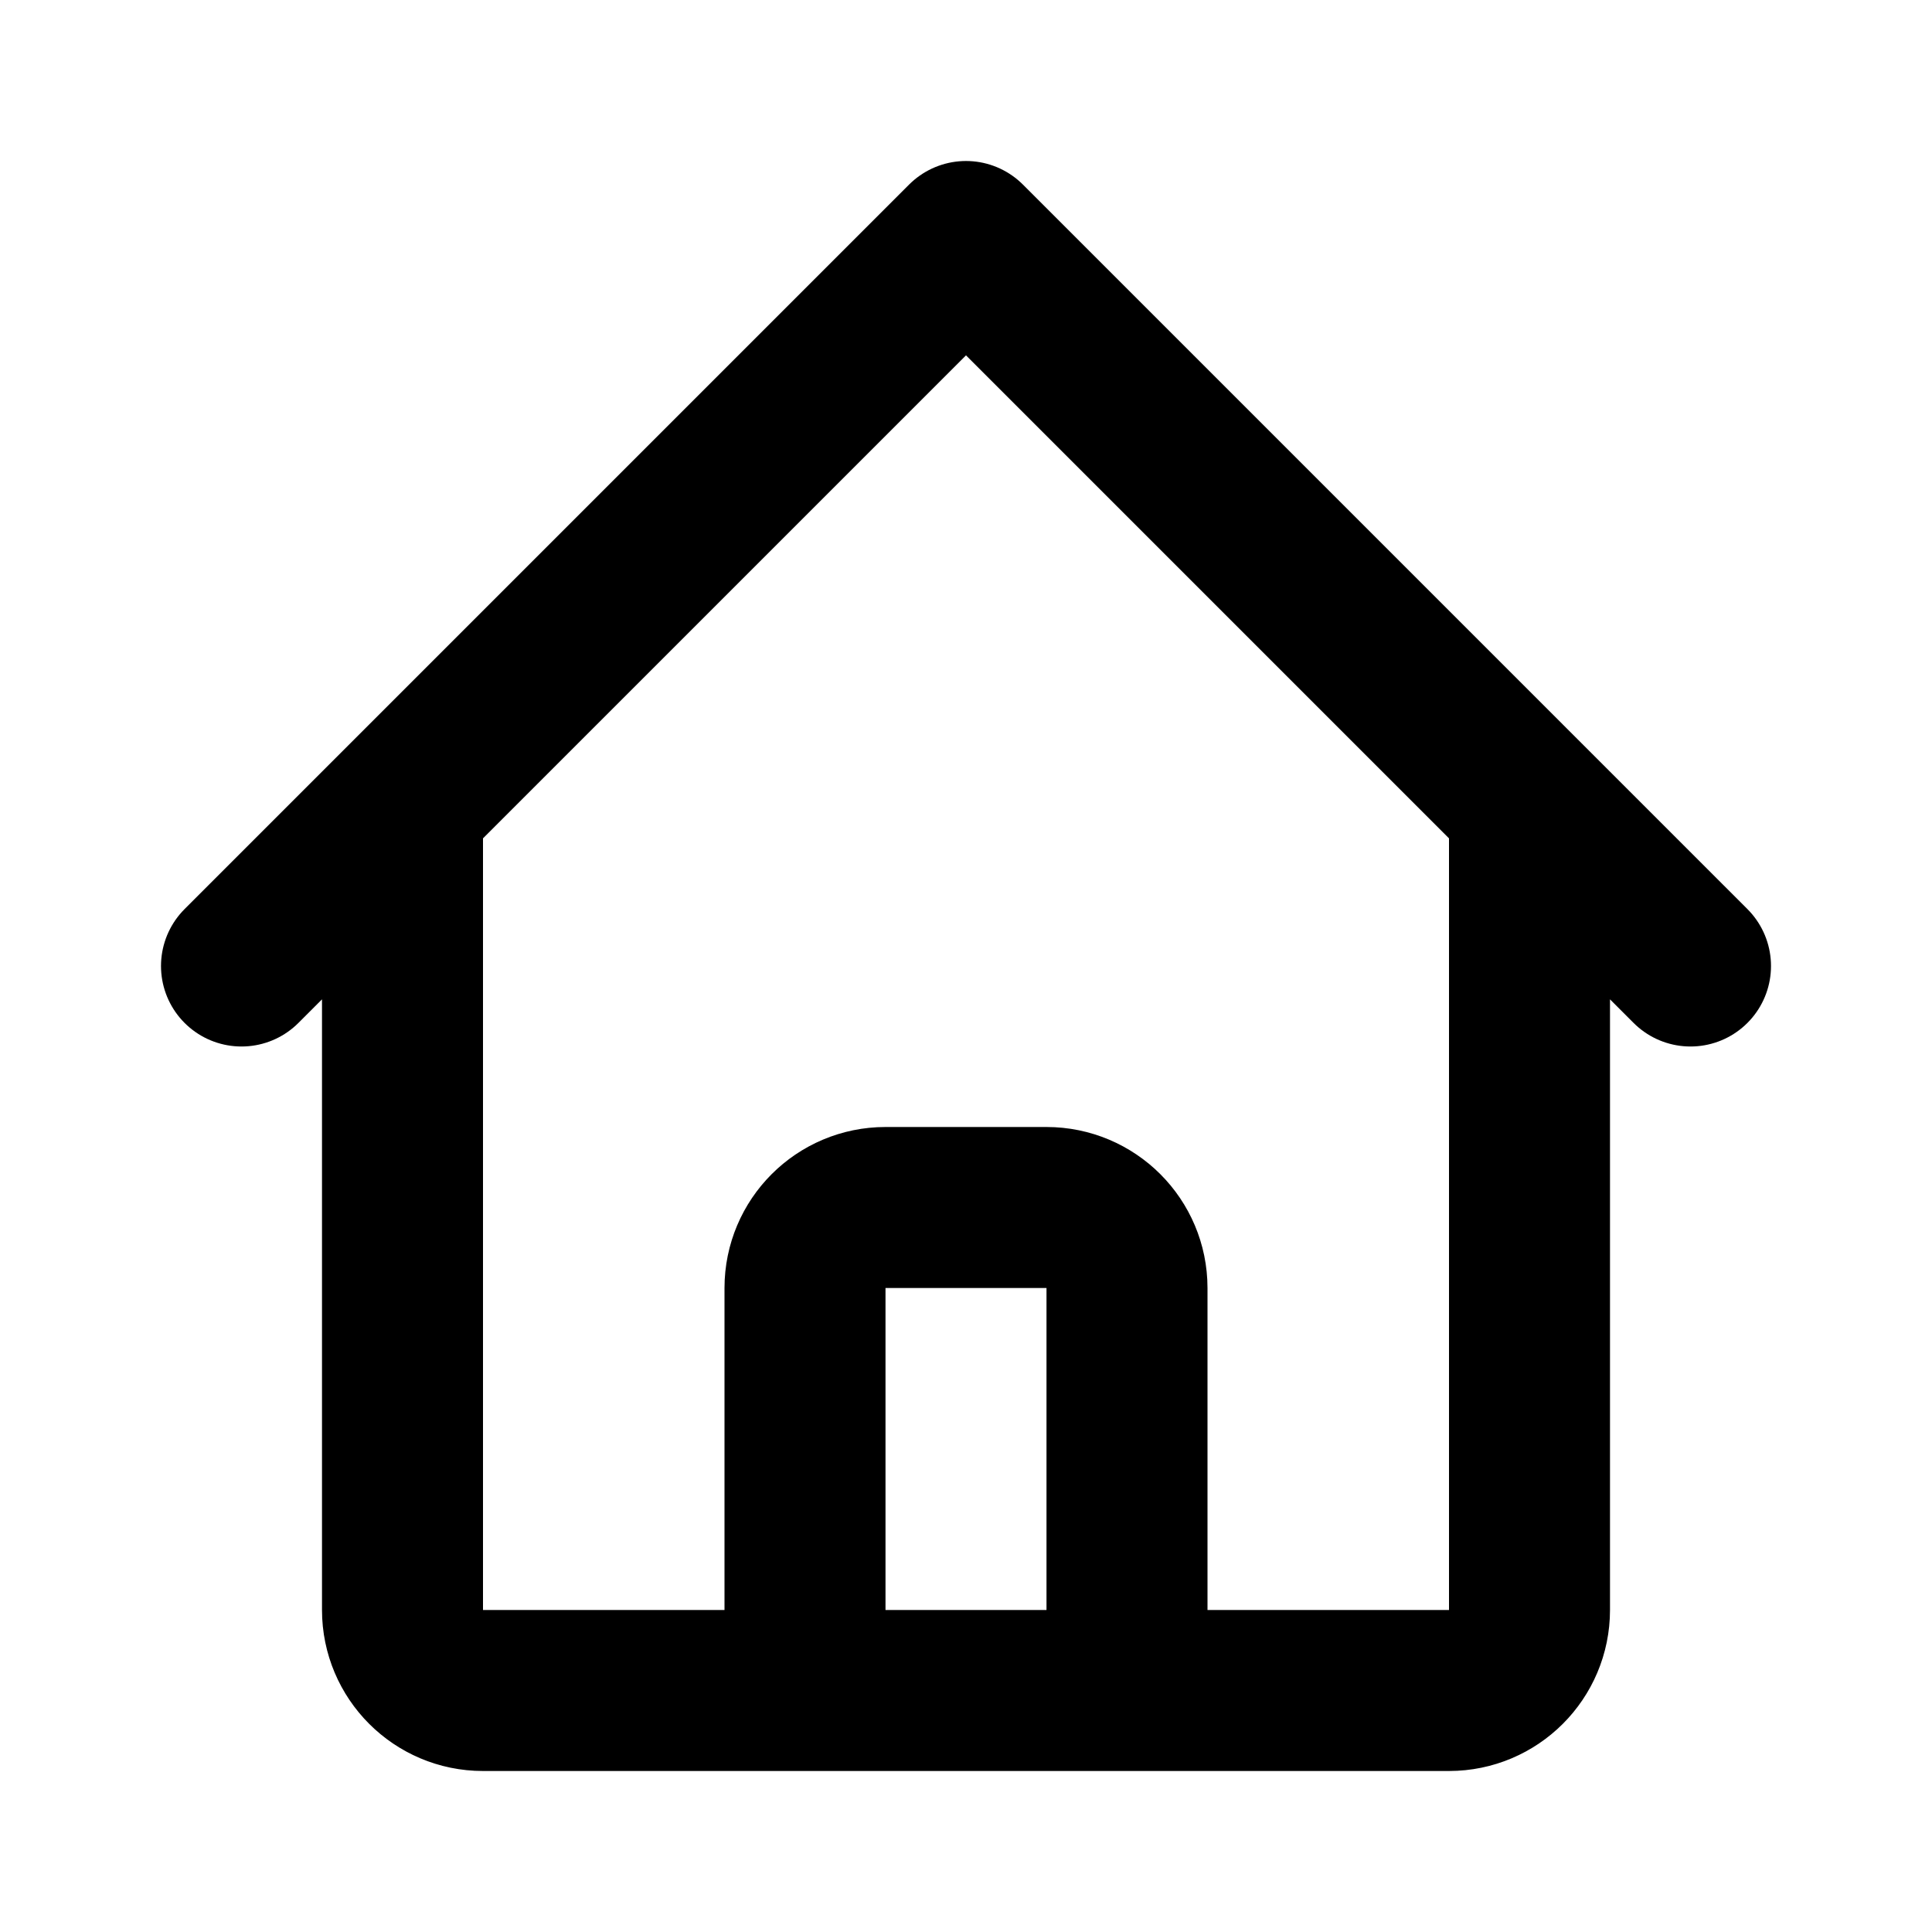
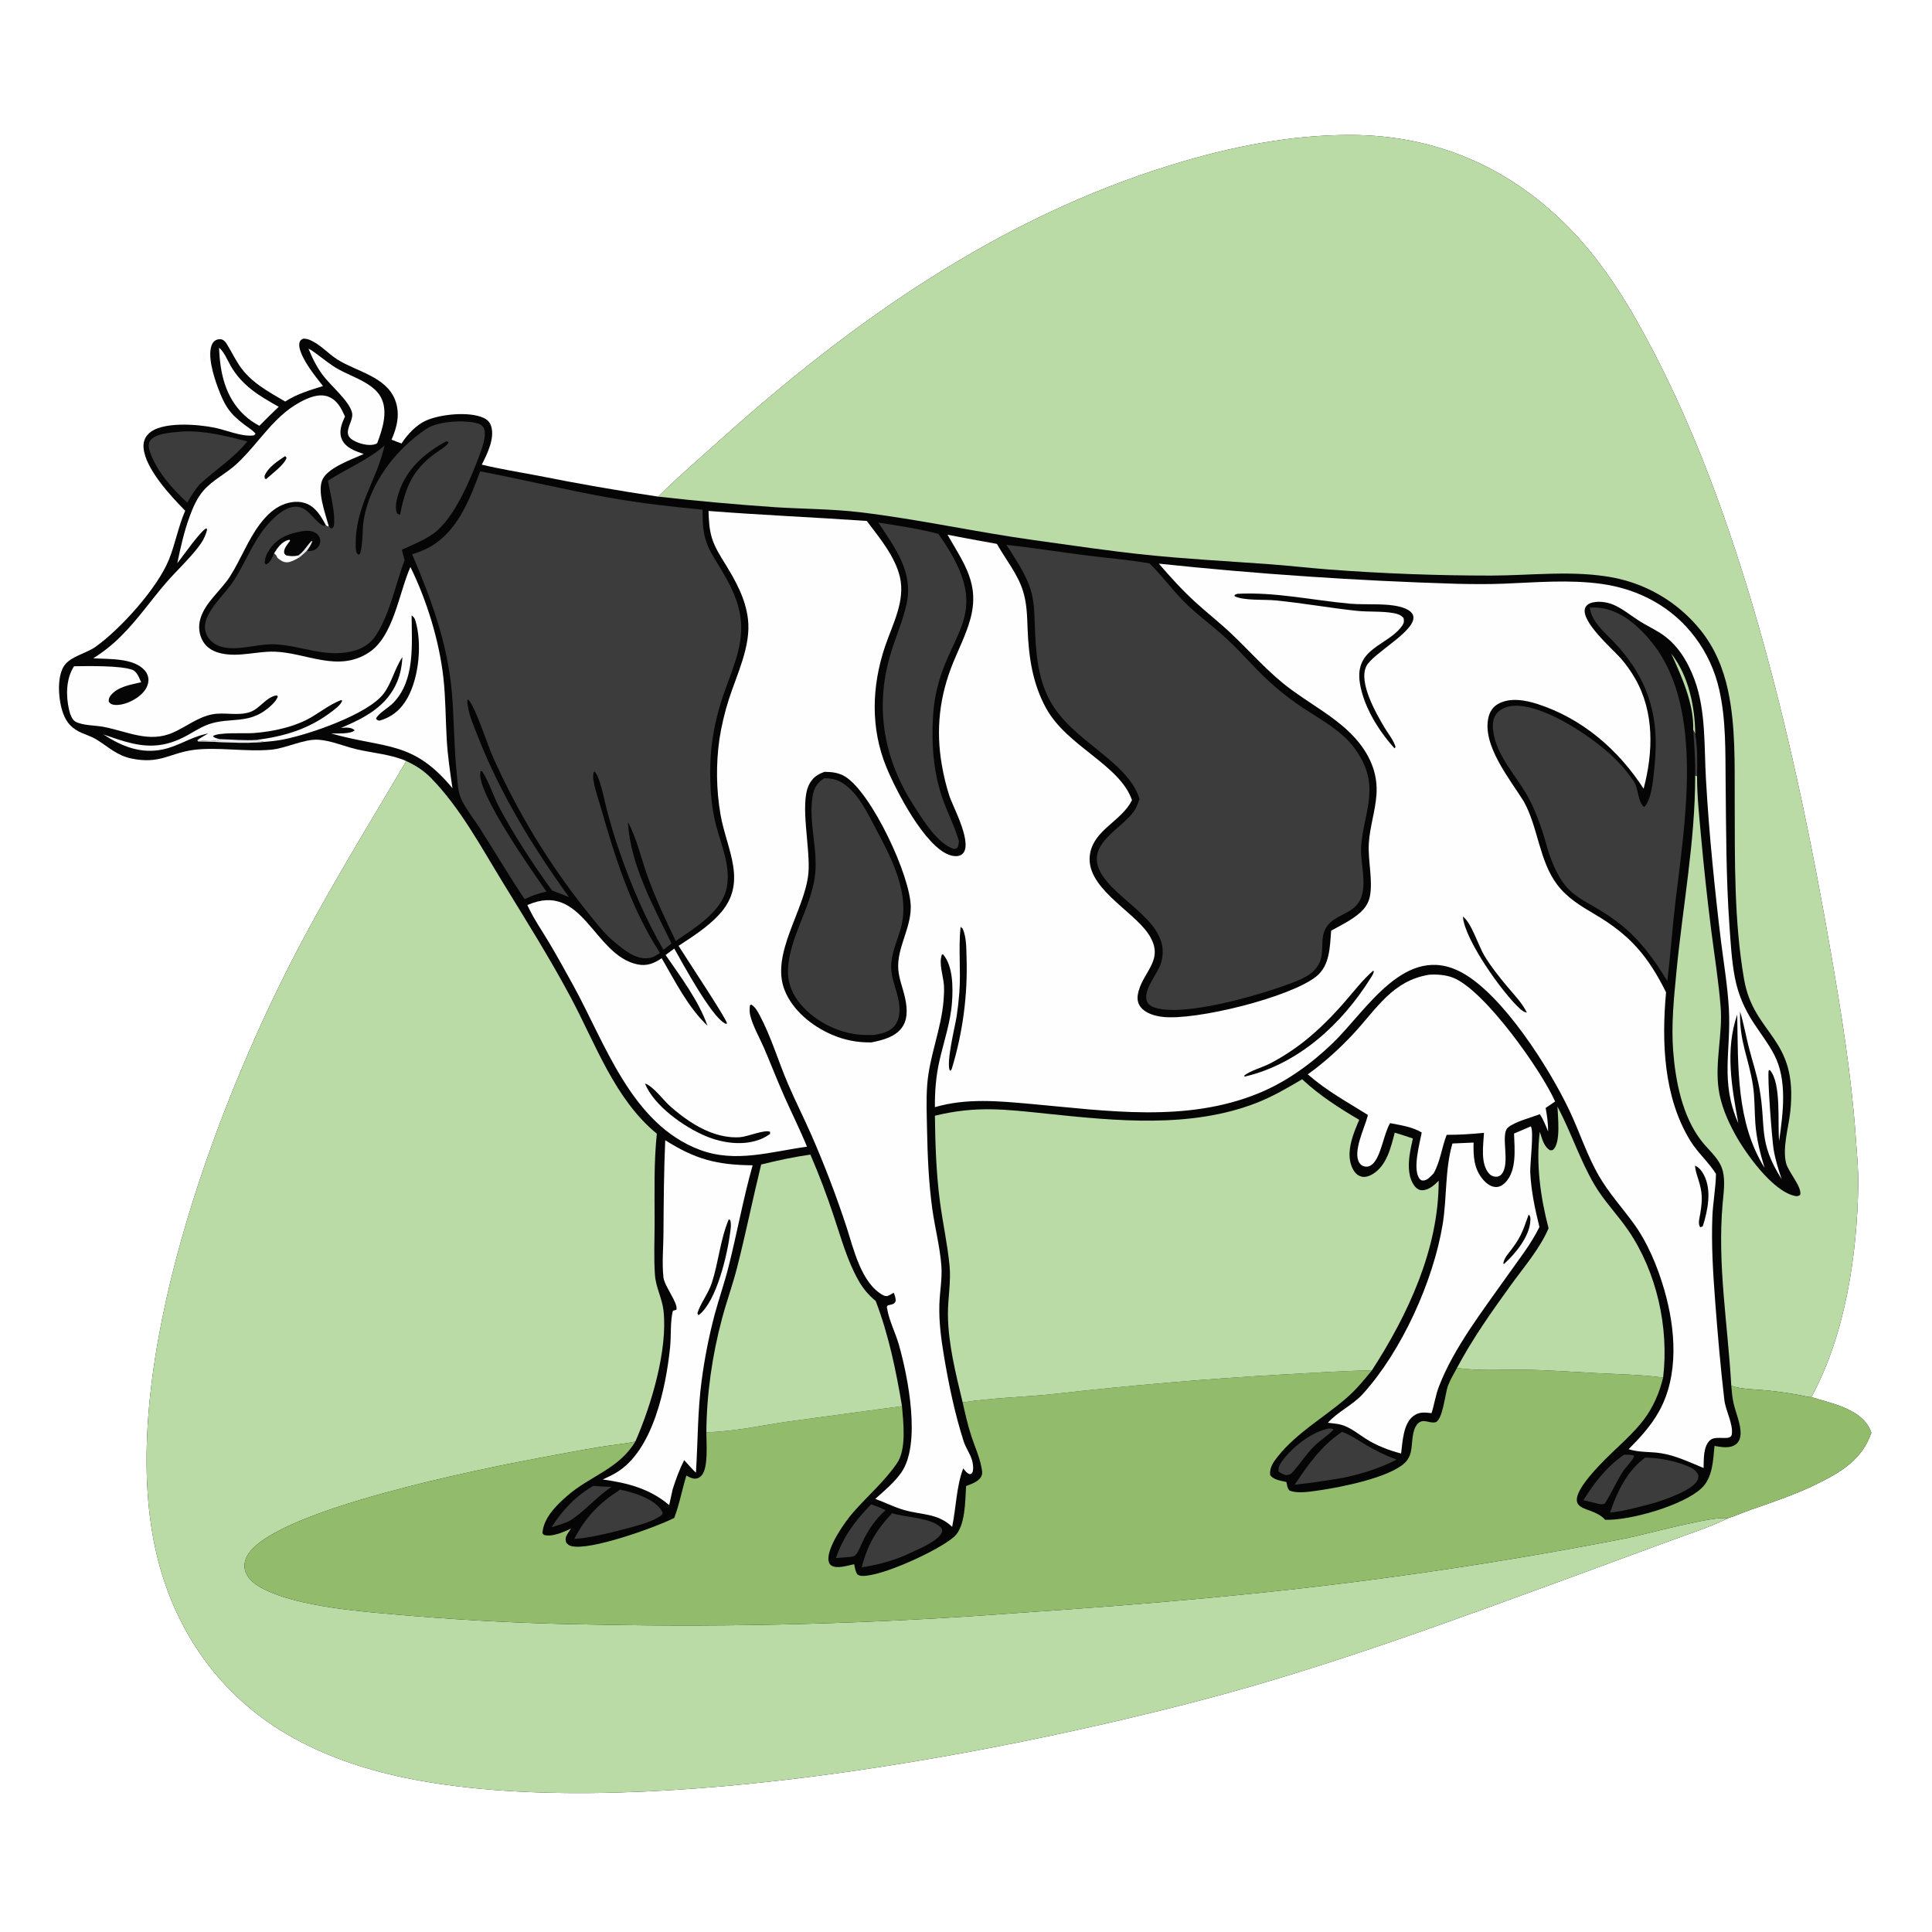
- <svg xmlns="http://www.w3.org/2000/svg" width="24" height="24" viewBox="0 0 24 24" fill="none">
-   <path d="M3 12L5 10M5 10L12 3L19 10M5 10V20C5 20.552 5.448 21 6 21H9M19 10L21 12M19 10V20C19 20.552 18.552 21 18 21H15M9 21C9.552 21 10 20.552 10 20V16C10 15.448 10.448 15 11 15H13C13.552 15 14 15.448 14 16V20C14 20.552 14.448 21 15 21M9 21H15" stroke="currentColor" stroke-width="2" stroke-linecap="round" stroke-linejoin="round" />
+ <svg xmlns="http://www.w3.org/2000/svg" width="1024" height="1024">
+   <path fill="#050506" d="M348.854 263.218C359.33 252.792 370.693 243.065 381.691 233.19C452.159 169.919 529.684 115.426 621.167 87.326C652.022 77.849 683.981 71.388 716.367 71.529C761.377 71.727 800.318 88.818 831.776 120.887C850.491 139.965 864.319 163.146 876.58 186.724C925.179 280.174 952.632 402.037 970.505 505.561C976.07 537.794 981.275 569.936 983.571 602.596C984.163 611.024 985.032 619.576 984.909 628.025C984.373 664.991 978.029 707.711 960.044 740.488C970.109 743.674 985.179 746.436 990.673 756.647C991.143 757.521 991.498 758.427 991.851 759.352C987.143 773.276 976.243 779.948 963.591 786.237C952.148 791.925 939.951 796.009 927.912 800.218C923.813 801.651 919.729 803.461 915.622 804.777C906.796 809.261 896.802 812.357 887.526 815.814L836.309 834.655C770.668 858.641 704.727 883.279 637.063 901.029C520.718 931.548 331.507 966.556 214.407 942.214C192.784 937.719 171.148 930.354 152.045 919.161C117.246 898.773 93.95 866.152 83.871 827.278C59.929 734.936 110.362 597.156 152.153 514.159C171.352 476.031 193.727 440.111 215.333 403.374C207.381 399.819 197.259 399.1 188.751 397.066C182.298 395.523 175.323 392.477 168.719 392.072C161.075 391.603 151.649 396.629 143.654 397.362C130.213 398.594 114.84 395.763 102.292 397.51C89.779 399.251 84.696 405.163 69.641 402.029C62.006 400.439 57.463 395.872 51.101 391.932C48.736 390.467 45.896 389.594 43.348 388.478C38.357 386.293 35.418 383.347 33.496 378.179C31.011 371.497 29.919 359.245 33.898 353.023C37.144 347.946 45.685 346.351 50.649 342.817C63.838 333.43 83.477 311.683 89.548 296.58C92.949 288.12 94.498 279.105 98.156 270.687C90.478 262.95 76.853 248.27 76.07 237.186C75.879 234.476 76.663 232.075 78.551 230.089C85.223 223.065 105.344 224.912 113.971 226.729C120.036 228.005 127.603 231.321 133.758 230.853C134.986 230.76 134.743 230.699 135.438 229.848C133.975 228.043 131.514 226.585 129.647 225.175C121.447 218.982 119.057 214.974 115.431 205.278C113.343 199.694 109.584 187.881 112.511 182.224C113.069 181.146 113.967 180.318 115.149 179.985C117.496 179.324 118.902 180.254 120.123 182.211C122.441 185.923 124.362 189.897 126.775 193.547C132.779 202.629 142.045 207.433 151.165 212.828C157.232 208.834 164.326 206.767 171.19 204.617C168.673 201.428 166.138 198.232 163.871 194.859C161.886 191.906 157.56 184.885 158.827 181.316C159.248 180.131 159.747 179.952 160.792 179.484C162.015 179.523 162.956 179.667 164.098 180.136C169.81 182.485 173.878 187.495 179.063 190.701C189.181 196.955 204.537 199.67 209.349 211.822C212.185 218.985 210.544 226.289 207.519 233.034L212.796 235.069C215.974 230.201 220.614 225.181 226.023 222.816C233.562 219.52 248.466 218.008 256.104 221.392C258.172 222.308 259.599 223.651 260.298 225.83C262.371 232.298 258.233 240.573 255.357 246.267C265.034 248.621 275.061 250.182 284.847 252.059C306.085 256.319 327.428 260.04 348.854 263.218Z" />
+   <path fill="#BBDBA6" d="M215.333 403.374C220.192 405.644 224.478 408.33 228.262 412.17C243.84 427.98 255.087 449.101 266.603 467.879C278.876 487.892 291.423 507.882 302.483 528.603C315.689 553.348 325.857 582.618 348.135 600.892C346.527 616.364 346.959 632.1 346.96 647.641C346.961 656.984 346.473 666.51 347.143 675.82C347.612 682.345 350.963 688.215 351.676 694.689C353.969 715.502 345.154 744.972 336.731 764.085C330.787 765.307 324.726 765.838 318.739 766.816C307.744 768.611 296.773 770.716 285.821 772.756C254.687 778.556 147.356 800.057 131.694 823.534C130.009 826.06 129.125 829.043 129.826 832.059C130.788 836.198 134.264 839.113 137.786 841.143C156.602 851.992 194.833 854.387 216.734 856.324C249.481 859.066 282.314 860.646 315.173 861.061C390.004 862.603 464.866 860.545 539.499 854.894C605.977 850.404 672.059 844.895 738.1 835.805C779.751 830.155 821.227 823.285 862.476 815.205C871.698 813.34 909.288 803.019 915.622 804.777C906.796 809.261 896.802 812.357 887.526 815.814L836.309 834.655C770.668 858.641 704.727 883.279 637.063 901.029C520.718 931.548 331.507 966.556 214.407 942.214C192.784 937.719 171.148 930.354 152.045 919.161C117.246 898.773 93.95 866.152 83.871 827.278C59.929 734.936 110.362 597.156 152.153 514.159C171.352 476.031 193.727 440.111 215.333 403.374Z" />
+   <path fill="#BBDBA6" d="M348.854 263.218C359.33 252.792 370.693 243.065 381.691 233.19C452.159 169.919 529.684 115.426 621.167 87.326C652.022 77.849 683.981 71.388 716.367 71.529C761.377 71.727 800.318 88.818 831.776 120.887C850.491 139.965 864.319 163.146 876.58 186.724C925.179 280.174 952.632 402.037 970.505 505.561C976.07 537.794 981.275 569.936 983.571 602.596C984.163 611.024 985.032 619.576 984.909 628.025C984.373 664.991 978.029 707.711 960.044 740.488C958.351 740.555 956.162 739.883 954.481 739.567C948.479 738.44 942.433 737.567 936.358 736.949C930.573 736.346 923.025 736.455 917.604 734.468C915.829 702.037 910.157 670.578 913.026 637.968C913.515 632.411 914.475 626.191 913.128 620.694C911.524 614.148 905.643 609.712 901.692 604.576C891.656 591.531 888.054 573.094 886.817 557.074C885.733 543.034 887.222 528.858 888.563 514.89C891.873 480.379 898.538 445.75 898.479 411.022L899.472 411.37C899.476 421.672 900.544 431.958 901.482 442.209C903.016 459.2 904.848 476.162 906.978 493.088C908.702 506.567 910.884 520.095 911.964 533.643C913.126 548.225 908.853 562.736 910.915 577.328C912.101 585.721 915.616 593.837 919.668 601.217C925.104 611.12 939.268 631.148 951.159 633.838C952.453 634.131 953.042 634.022 954.138 633.334C955.213 629.061 947.812 621.174 946.663 616.501C944.651 608.32 947.976 597.601 948.871 589.37C953.2 549.585 929.56 548.933 924.378 518.934C919.03 487.976 919.538 456.046 919.431 424.727C919.365 405.263 919.985 385.062 915.886 365.93C913.394 354.3 908.833 343.31 901.333 334.002C889.71 319.545 873.338 309.675 855.126 306.147C833.936 302.105 811.674 305.027 790.252 305.069C761.428 305.075 732.615 303.988 703.873 301.811C693.452 301 683.064 299.788 672.637 299.03C651.023 297.459 629.358 296.327 607.797 294.103C587.91 292.052 568.067 289.062 548.263 286.319C517.414 282.047 486.92 275.225 456.016 271.524C441.159 269.745 426.077 269.778 411.147 268.853C390.343 267.44 369.574 265.561 348.854 263.218Z" />
+   <path fill="#92BC6C" d="M772.23 725.044C784.32 726.77 796.609 725.82 808.783 726.001C821.129 726.185 833.45 727.14 845.777 727.763C857.581 728.36 869.796 728.566 881.487 730.124C879.601 738.061 876.262 745.785 871.348 752.339C868.472 756.174 865.007 759.698 861.615 763.076C856.484 768.185 831.408 789.998 836.394 797.219C838.744 800.621 846.31 800.443 850.77 805.525C863.954 805.979 892.232 797.891 901.86 788.762C907.795 783.134 907.967 774.001 908.722 766.379C912.465 766.946 916.855 767.975 920.129 765.444C921.76 764.182 922.424 762.234 922.528 760.234C922.806 754.93 920.006 748.964 918.836 743.786C918.146 740.728 917.885 737.584 917.604 734.468C923.025 736.455 930.573 736.346 936.358 736.949C942.433 737.567 948.479 738.44 954.481 739.567C956.162 739.883 958.351 740.555 960.044 740.488C970.109 743.674 985.179 746.436 990.673 756.647C991.143 757.521 991.498 758.427 991.851 759.352C987.143 773.276 976.243 779.948 963.591 786.237C952.148 791.925 939.951 796.009 927.912 800.218C923.813 801.651 919.729 803.461 915.622 804.777C909.288 803.019 871.698 813.34 862.476 815.205C821.227 823.285 779.751 830.155 738.1 835.805C672.059 844.895 605.977 850.404 539.499 854.894C464.866 860.545 390.004 862.603 315.173 861.061C282.314 860.646 249.481 859.066 216.734 856.324C194.833 854.387 156.602 851.992 137.786 841.143C134.264 839.113 130.788 836.198 129.826 832.059C129.125 829.043 130.009 826.06 131.694 823.534C147.356 800.057 254.687 778.556 285.821 772.756C296.773 770.716 307.744 768.611 318.739 766.816C324.726 765.838 330.787 765.307 336.731 764.085C328.045 778.615 312.724 782.242 300.523 792.924C294.758 797.971 288.011 804.587 287.506 812.668L288.278 813.535C292.673 814.834 298.725 811.932 302.681 810.205C301.842 811.382 300.927 812.616 300.274 813.904C299.624 815.185 299.688 816.246 300.109 817.592C300.891 818.534 301.519 819.084 302.725 819.43C312.3 822.171 347.51 809.542 357.352 804.541C360.107 797.296 361.531 789.485 363.792 782.053C365.105 782.781 366.761 783.762 368.319 783.724C369.794 783.687 370.74 783.211 371.75 782.151C375.621 778.088 374.333 764.417 374.392 759.1C388.512 758.882 403.989 755.439 418.043 753.406L478.076 745.302C478.767 753.775 480.585 768.061 475.402 775.585C468.699 785.313 460.029 792.705 452.278 801.495C447.934 806.422 438.11 820.366 439.147 827.14C439.32 828.268 439.712 829.214 440.732 829.818C443.809 831.643 449.393 829.741 452.742 829.063C453.111 830.986 453.348 832.758 454.407 834.442C455.238 834.99 455.885 835.211 456.868 835.259C467.072 835.758 497.634 821.694 505.681 814.53C511.846 809.042 511.515 795.241 512.055 787.637C514.814 786.544 518.268 785.501 519.93 782.855C520.985 781.176 520.505 779.313 520.149 777.483C519.071 771.945 516.595 766.558 514.841 761.202C512.926 755.356 511.583 749.306 510.225 743.311C526.251 740.795 542.87 740.546 559.014 738.797C599.921 734.154 640.954 730.686 682.061 728.398C697.047 727.566 712.127 726.542 727.134 726.328C723.05 731.333 718.918 736.385 714.044 740.653C701.748 751.422 687.442 759.143 677.091 772.174C674.822 775.03 672.782 778.024 673.223 781.803C674.997 784.415 678.936 784.788 681.818 785.484C682.27 787.346 682.204 788.593 683.498 790.072C687.76 791.623 693.266 790.734 697.665 790.14C709.601 788.528 736.794 783.255 744.843 775.077C746.352 773.544 747.313 771.601 747.776 769.51C748.774 764.999 748.103 758.228 751.357 754.679C754.228 751.548 757.348 754.518 760.706 753.847C764.61 753.068 766.025 738.33 767.38 734.673C768.6 731.378 770.571 728.143 772.23 725.044Z" />
+   <path fill="#BBDBA6" d="M690.172 572.031C699.301 580.561 709.659 587.242 720.403 593.514C719.252 596.294 718.062 599.081 717.117 601.938C715.225 607.655 714.146 614.292 717.174 619.837C718.218 621.749 719.582 623.125 721.754 623.654C723.677 624.122 725.966 623.267 727.587 622.278C735.016 617.746 737.212 608.14 739.24 600.329C742.464 601.277 745.652 602.369 748.846 603.415C748.144 606.55 747.447 609.685 747.039 612.875C746.368 618.133 746.428 624.64 750.009 628.922C750.942 630.037 752.204 630.847 753.709 630.847C757.326 630.847 760.15 628.176 762.53 625.817C762.594 661.842 746.296 696.683 727.134 726.328C712.127 726.542 697.047 727.566 682.061 728.398C640.954 730.686 599.921 734.154 559.014 738.797C542.87 740.546 526.251 740.795 510.225 743.311C506.628 728.262 502.571 712.424 502.419 696.871C502.334 688.194 504.119 679.626 503.294 670.93C502.206 659.471 499.661 648.157 498.169 636.74C496.205 621.715 495.704 606.491 495.518 591.355C517.399 586.039 532.56 587.955 554.335 590.232C590.975 594.063 631.092 598.271 666.266 584.445C674.687 581.135 682.406 576.616 690.172 572.031Z" />
+   <path fill="#BBDBA6" d="M403.437 617.207C412.114 615.056 420.669 613.226 429.523 611.957C434.153 622.7 438.307 633.643 441.971 644.754C445.767 656.049 449.055 668.131 454.935 678.539C457.441 682.976 460.224 686.314 464.148 689.553C471.007 707.488 474.922 726.421 478.076 745.302L418.043 753.406C403.989 755.439 388.512 758.882 374.392 759.1C374.513 738.994 377.5 718.163 382.72 698.753C385.151 689.716 388.346 680.906 390.668 671.831C395.3 653.732 398.983 635.363 403.437 617.207Z" />
+   <path fill="#BBDBA6" d="M816.12 599.889C817.353 603.436 818.141 607.592 821.547 609.664C822.352 609.626 822.779 609.807 823.389 609.189C827.307 605.225 825.684 591.927 825.489 586.506C832.686 600.031 837.344 614.737 845.115 627.972C850.222 636.669 857.467 643.96 863.126 652.283C878.135 674.357 884.642 703.716 881.487 730.124C869.796 728.566 857.581 728.36 845.777 727.763C833.45 727.14 821.129 726.185 808.783 726.001C796.609 725.82 784.32 726.77 772.23 725.044C780.438 709.584 790.492 695.39 800.722 681.222C807.617 671.674 816.129 661.881 820.772 651.026C816.493 634.599 814.008 616.839 816.12 599.889Z" />
+   <path fill="#BBDBA6" d="M885.774 346.402C894.988 358.108 898.326 374.366 898.518 388.973L897.43 386.867C897.933 373.19 891.332 358.602 885.774 346.402Z" />
+   <path fill="#3C3C3C" d="M897.43 386.867L898.518 388.973C899.733 396.054 899.677 404.186 899.472 411.37L898.479 411.022C898.561 402.947 898.081 394.911 897.43 386.867Z" />
+   <path fill="#FEFEFE" d="M375.531 270.822C403.471 272.99 431.458 274.182 459.412 276.111C466.065 284.936 474.371 294.842 476.954 305.768C479.972 318.536 473.007 330.978 469.053 342.746C462.004 363.724 461.338 385.994 469.806 406.628C475.138 419.621 490.033 448.118 502.906 453.045C504.807 453.773 507.601 454.218 509.451 453.086C516.599 448.712 505.278 428.029 503.3 422.155C501.562 416.821 500.213 411.368 499.263 405.84C495.839 386.637 497.987 368.539 505.458 350.559C508.494 343.251 512.098 335.996 514.229 328.363C519.456 309.643 511.04 298.898 502.196 283.403C510.901 285.145 519.658 286.668 528.388 288.278C533.085 296.662 539.342 304.053 542.251 313.385C544.297 319.949 544.388 326.613 544.657 333.413C545.242 348.203 547.237 362.272 554.485 375.426C565.669 395.724 593.526 405.313 599.98 424.119C594.525 435.105 580.261 439.583 577.831 452.053C574.345 469.942 600.124 482.206 608.669 494.994C618.1 509.106 604.963 515.096 603.038 527.399C602.674 529.73 603.141 531.947 604.613 533.814C607.198 537.095 612.012 538.444 615.976 538.941C633.427 541.128 684.037 528.604 697.734 517.478C704.915 511.644 704.851 501.727 705.547 493.273C710.687 490.417 716.399 487.701 720.824 483.786C723.491 481.426 725.396 478.586 726.079 475.057C727.71 466.636 724.993 455.954 725.498 447.108C725.997 438.36 728.948 429.939 729.555 421.192C730.276 410.806 726.752 401.782 720.347 393.692C709.85 380.434 692.863 372.68 679.889 362.026C670.093 353.982 661.636 344.36 652.425 335.668C646.267 329.858 639.576 324.641 633.334 318.924C626.453 312.622 620.301 305.807 614.214 298.749C666.633 304.269 719.239 307.828 771.924 309.418C780.16 309.603 788.493 309.701 796.725 309.376C814.049 308.692 831.802 307.085 849.048 309.508C868.726 312.274 886.441 321.744 898.441 337.798C904.652 346.071 909.022 355.576 911.258 365.676C914.86 381.579 914.445 398.369 914.617 414.583C914.886 439.911 914.84 465.266 916.634 490.543C917.283 499.68 917.774 508.927 919.483 517.942C921.168 526.836 924.532 534.642 929.489 542.21C933.086 547.7 937.252 553.068 940.297 558.875C947.453 572.524 945.05 589.992 942.979 604.705C942.056 595.353 944.281 574.188 938.077 567.164L937.495 567.208C936.527 569.708 939.251 604.525 940.064 609.313C940.982 614.714 942.576 619.799 944.316 624.974C931.483 604.772 936.295 597.31 932.483 576.618C931.143 569.341 928.73 562.216 926.894 555.051C925.285 548.777 924.202 542.358 922.281 536.169C921.849 552.241 926.824 560.515 929.105 575.369C930.122 581.99 929.879 588.823 930.375 595.502C930.98 603.65 932.897 611.212 935.264 618.987C920.122 594.742 921.309 565.27 920.765 537.767C914.225 556.711 917.908 576.199 921.337 595.355C911.533 573.088 917.644 556.981 916.335 534.56C915.645 522.743 913.712 511.01 912.211 499.277C910.518 485.459 909.006 471.619 907.675 457.761C906.218 442.981 905.062 428.172 904.209 413.345C903.166 395.855 904.279 376.819 898.123 360.189C894.479 350.347 888.852 341.101 879.797 335.416C876.236 333.18 872.417 331.362 868.864 329.113C864.327 326.241 860.223 322.743 855.27 320.563C851.757 319.017 846.29 318.251 842.659 319.81C841.492 320.311 840.51 321.162 840.11 322.402C837.836 329.449 854.607 343.925 858.893 348.759C861.847 352.139 864.457 355.803 866.687 359.698C876.889 377.478 876.278 398.768 871.148 418.03C857.766 397.317 838.557 380.747 814.83 373.113C808.418 371.049 800.394 369.605 794.195 373.001C791.421 374.521 789.74 376.918 788.977 379.968C785.266 394.811 800.31 412.956 807.659 424.815C815.284 438.621 815.77 456.206 825.318 468.852C830.715 476 837.875 480.226 845.455 484.7C863.983 495.637 873.534 506.798 883.047 525.949C880.638 552.256 881.709 581.411 895.841 604.534C899.732 610.901 905.493 615.83 909.51 622.176C909.367 629.889 907.872 637.442 907.579 645.126C907.009 660.04 907.965 674.995 909.09 689.859C910.403 707.198 911.917 724.694 913.933 741.962C914.602 747.7 918.56 754.41 917.932 760.053C917.473 764.188 909.63 760.403 906.374 763.341C902.65 766.7 903.101 773.523 902.935 778.068C895.674 775.088 888.179 771.457 880.385 770.235C874.5 769.312 868.984 769.933 863.199 768.109C869.198 762.084 874.974 755.784 879.168 748.334C890.082 728.946 888.064 704.239 882.102 683.623C878.539 671.3 873.227 658.443 865.589 648.055C859.552 639.844 852.609 632.14 847.484 623.297C841.088 612.259 837.202 599.886 831.736 588.392C821.151 566.129 796.571 527.262 774.771 515.451C744.932 499.285 724.329 535.569 706.417 552.841C695.05 563.801 681.883 573.367 667.229 579.39C628.683 595.234 586.77 588.723 546.576 585.128C529.38 583.59 512.347 581.912 495.527 586.811C495.425 578.538 496.088 570.366 497.918 562.283C500.257 551.952 503.821 541.83 504.579 531.201C505.127 523.515 505.183 511.976 499.853 505.864L499.248 505.91C497.435 510.453 499.942 517.238 500.29 522.046C500.484 524.734 500.329 527.506 500.116 530.191C498.897 545.521 492.557 559.784 491.43 575.073C490.865 582.731 491.187 590.451 491.334 598.119C491.609 612.415 492.187 626.731 494.159 640.909C495.545 650.874 498.168 660.761 498.94 670.798C499.463 677.613 498.112 684.444 497.889 691.254C497.59 700.351 498.806 709.603 500.299 718.567C502.817 733.685 506.078 749.336 510.755 763.934C511.877 767.437 514.225 770.501 515.22 774.035C515.728 775.837 516.066 778.395 515.486 780.194C515.228 780.995 514.87 780.993 514.195 781.377C512.318 780.853 511.767 779.72 510.518 778.262C506.83 788.188 506.794 798.951 504.66 809.248C496.904 801.855 488.316 803.051 478.848 800.236C473.78 798.729 468.889 796.259 463.901 794.437C468.66 790.203 473.874 785.866 477.591 780.647C488.355 765.537 481.309 729.814 476.386 712.585C474.622 706.413 471.077 699.562 470.159 693.335C470.007 692.302 469.937 692.783 470.637 691.81C471.302 691.676 472.114 691.566 472.763 691.336C474.11 690.858 474.168 690.721 474.757 689.496C474.682 687.827 474.316 686.69 473.671 685.156C472.496 685.935 471.515 686.484 470.196 686.972C469.393 686.935 468.739 686.849 468.02 686.458C456.419 680.15 452.366 661.668 448.606 650.123C443.191 633.656 437.001 617.454 430.056 601.571C426.025 592.378 421.467 583.418 417.523 574.187C412.468 562.356 408.724 549.512 402.68 538.166C401.583 536.106 400.194 533.491 398.061 532.406L397.469 532.93C397.271 534.797 397.205 536.453 397.665 538.294C399.11 544.08 402.613 550.035 404.972 555.522C408.65 564.075 411.986 572.773 415.772 581.28C419.713 590.135 424.055 598.791 427.71 607.773C408.541 610.38 389.908 616.555 370.904 609.423C334.648 595.815 320.85 553.138 303.685 521.995C299.444 514.302 295.215 506.572 290.694 499.042C286.881 492.692 282.573 486.471 279.514 479.716C308.942 466.685 314.499 506.326 337.925 511.153C342.873 512.172 346.677 510.635 350.713 507.875C357.731 519.962 364.716 533.959 374.956 543.636C370.268 530.314 360.771 517.741 352.795 506.172L357.379 502.757C361.935 510.869 376.775 538.19 383.9 542.215C384.885 542.772 384.451 542.735 385.371 542.462C384.827 539.561 363.594 507.704 359.651 501.308C367.047 496.485 374.963 491.406 381.002 484.923C396.819 467.942 385.172 450.6 381.874 431.684C379.622 418.475 379.435 404.996 381.318 391.729C382.418 384.695 384.051 377.754 386.204 370.968C390.491 357.496 398.159 342.451 396.426 328.037C395.135 317.304 390 308.001 384.424 298.961C381.702 294.55 378.896 290.191 377.35 285.2C375.886 280.469 375.685 275.738 375.531 270.822Z" />
+   <path fill="#050506" d="M437.013 409.088C440.772 409.086 444.573 409.548 447.843 411.532C461.842 420.024 482.704 464.366 482.727 480.816C482.744 492.336 475.19 502.697 476.127 513.98C476.502 518.492 478.192 522.863 479.302 527.232C480.64 532.497 481.565 539.113 478.506 543.955C474.985 549.528 467.952 551.276 461.914 552.49C454.53 552.647 447.586 551.295 440.802 548.354C430.386 543.838 420.064 535.552 415.832 524.728C408.286 505.429 426.687 482.352 428.472 462.795C429.653 449.857 423.834 426.301 428.695 416.108C430.509 412.303 433.132 410.474 437.013 409.088Z" />
+   <path fill="#3C3C3C" d="M436.731 412.525C440.88 412.437 443.93 413.174 447.385 415.552C455.054 420.83 459.638 430.628 463.89 438.643C472.57 455.006 482.883 474.04 477.146 493.072C475.245 499.376 472.307 505.813 472.323 512.503C472.337 518.681 475.243 524.518 476.334 530.542C477.09 534.716 477.084 539.753 474.466 543.323C471.841 546.902 467.166 547.973 463.019 548.555C459.887 548.604 456.749 548.611 453.639 548.183C442.084 546.592 430.077 540.034 423.047 530.622C419.304 525.61 417.316 519.8 417.655 513.512C418.545 497.033 429.225 481.87 431.779 465.463C434.018 451.082 428.317 436.099 430.727 421.933C431.501 417.385 432.977 415.111 436.731 412.525Z" />
+   <path fill="#050506" d="M655.847 314.725C676.103 313.691 695.597 318.155 715.636 319.977C724.349 320.769 737.07 319.27 744.84 322.537C746.477 323.226 748.504 324.49 749.012 326.324C751.172 334.117 727.896 345.984 724.243 353.002C719.749 361.638 729.672 378.677 733.994 385.898C735.838 388.98 738.734 392.463 739.676 395.93L739.124 396.62C730.734 387.428 722.679 374.441 720.746 361.95C717.841 343.174 735.941 342.264 743.246 331.528C744.206 330.117 744.255 329.194 743.909 327.568C742.47 325.938 740.888 325.374 738.767 324.987C732.295 323.807 725.34 324.438 718.742 323.72C704.415 322.161 690.214 319.596 675.865 318.213C669.969 317.644 659.422 318.448 654.413 316.029L654.334 315.33L655.847 314.725Z" />
+   <path fill="#050506" d="M727.812 514.487L728.14 514.752C728.027 516.129 727.222 517.194 726.51 518.334C711.248 542.769 688.299 563.897 659.749 570.617L659.378 570.195C662.07 567.684 669.399 565.623 672.965 563.767C679.352 560.454 685.412 556.547 691.065 552.098C699.074 545.768 706.302 538.428 712.982 530.72C717.793 525.171 722.258 519.332 727.812 514.487Z" />
+   <path fill="#050506" d="M509.134 491.253L510.25 492.209C512.219 496.722 512.149 502.275 512.286 507.114C512.97 527.169 510.336 547.198 504.492 566.395C504.101 567.314 504.41 566.92 503.507 567.526C501.26 563.689 506.181 544.189 507.041 538.678C507.67 534.51 508.145 530.319 508.466 526.116C509.34 514.54 507.895 502.536 509.134 491.253Z" />
+   <path fill="#050506" d="M341.839 574.277C346.314 575.714 351.52 583.122 355.363 586.479C361.623 591.949 368.557 597.003 376.352 600.043C381.339 601.987 386.814 603.129 392.181 602.745C396.345 602.447 405.262 598.558 408.165 599.871L408.146 601.036C406.706 602.006 405.27 602.901 403.666 603.58C394.407 607.499 383.208 605.966 374.165 602.201C362.665 597.412 346.656 586.191 341.839 574.277Z" />
+   <path fill="#050506" d="M775.361 485.814C779.805 488.86 783.672 501.471 786.774 506.581C790.268 512.338 794.431 517.586 798.743 522.74C802.4 527.11 806.777 531.569 809.288 536.723C807.81 536.455 806.597 535.564 805.507 534.569C796.272 526.146 776.187 497.963 775.361 485.814Z" />
+   <path fill="#050506" d="M898.373 617.79C900.591 618.794 901.958 620.569 903.079 622.695C907.4 630.885 905.147 641.579 902.529 649.901C902.17 650.18 901.688 650.294 901.264 650.451C899.695 648.935 900.844 645.289 901.163 643.317C902.399 635.684 902.396 632.215 900.08 624.884C899.327 622.503 898.567 620.299 898.373 617.79Z" />
+   <path fill="#3C3C3C" d="M254.466 249.805C277.323 254.177 299.94 259.705 322.859 263.777C339.342 266.705 355.73 268.541 372.379 270.15C372.37 275.381 372.401 280.404 373.824 285.476C375.358 290.942 378.329 295.498 381.278 300.284C386.734 309.137 391.574 318.301 392.662 328.825C394.227 343.96 386.361 358.34 382.056 372.44C379.148 381.967 377.121 391.998 376.626 401.961C376.112 412.3 376.519 422.894 378.502 433.072C380.863 445.19 387.608 457.612 385.233 470.233C382.765 483.349 368.205 491.75 358.196 498.772C352.894 487.877 347.696 476.685 343.526 465.302C339.934 455.496 337.792 445.065 332.857 435.803C333.938 457.984 346.355 480.432 355.921 500.071L351.643 503.429C342.081 486.92 334.422 469 328.236 450.972C325.645 443.557 323.381 436.031 321.45 428.417C320.277 423.894 319.47 419.263 317.963 414.838C317.318 412.943 316.537 410.089 314.954 408.851C314.819 409.151 314.637 409.434 314.549 409.751C313.534 413.427 317.117 423.348 318.215 427.196C325.871 454.035 334.432 481.455 349.797 505.079C347.85 506.486 345.907 507.61 343.472 507.852C336.68 508.525 330.744 503.456 325.856 499.415C320.423 495.044 315.805 488.951 311.429 483.536C291.183 458.274 274.284 430.505 261.149 400.916C258.322 394.706 252.005 374.521 248.121 370.729L247.67 371.169C247.809 377.495 250.821 384.015 253.087 389.828C265.099 420.642 282.329 448.819 301.629 475.554C298.679 474.241 295.598 473.147 292.587 471.979C282.693 458.334 272.968 443.465 264.976 428.613C261.566 422.277 259.332 414.631 255.492 408.721L254.821 408.748C254.63 409.187 254.577 409.234 254.524 409.786C253.426 421.198 282.181 461.877 289.64 472.583C285.514 473.412 281.851 474.804 278.049 476.582C269.971 464.395 262.481 451.87 254.68 439.51C251.522 434.508 245.831 427.524 243.92 422.106C242.567 418.268 242.465 413.734 242.056 409.71C240.622 395.603 240.698 381.56 239.532 367.466C237.388 341.55 228.605 317.518 218.435 293.808C220.747 292.998 223.109 292.213 225.331 291.177C241.65 283.572 248.673 265.652 254.466 249.805Z" />
+   <path fill="#3C3C3C" d="M533.423 288.779C547.528 290.327 561.528 292.567 575.601 294.358C586.829 295.787 598.172 296.649 609.321 298.626C615.502 304.761 620.665 311.758 626.703 318.012C634.024 325.594 642.782 331.654 650.47 338.847C659.209 347.022 666.777 356.296 675.924 364.087C680.475 367.995 685.254 371.628 690.236 374.969C697.856 379.973 706.086 384.494 712.766 390.76C717.042 394.772 720.919 400.292 723.217 405.688C724.964 409.811 725.848 414.248 725.814 418.725C725.835 429.219 721.726 439.209 721.383 449.64C721.107 458.046 724.532 468.191 721.243 476.175C717.65 484.897 707.333 484.239 702.834 491.695C699.471 497.269 702.009 504.12 699.473 509.978C696.62 516.566 689.576 519.117 683.357 521.468C667.616 527.371 626.468 539.497 611.401 533.817C609.885 533.245 608.609 532.355 607.961 530.82C605.541 525.083 613.365 516.394 615.193 510.884C622.475 488.937 590.747 477.839 582.864 461.469C575.964 447.14 594.231 439.543 600.995 430.026C602.393 428.059 603.165 425.741 603.981 423.49C597.752 403.125 568.041 392.865 556.428 371.252C549.645 358.63 548.961 344.641 548.445 330.639C548.225 324.648 548.094 318.629 546.352 312.842C543.742 304.171 538.225 296.357 533.423 288.779Z" />
+   <path fill="#FEFEFE" d="M93.973 298.489C95.702 290.156 97.568 281.735 100.514 273.738C102.279 268.947 104.398 264.049 107.746 260.134C112.725 254.312 119.896 251.032 125.465 245.864C137.893 234.33 145.635 219.137 161.776 211.767C165.597 210.023 170.087 208.656 174.18 210.303C178.845 212.18 180.883 216.469 182.852 220.74C182.493 221.542 182.145 222.347 181.808 223.158C180.515 226.283 179.771 229.732 181.244 232.95C183.317 237.481 188.428 239.104 192.762 240.638C186.652 243.427 174.475 247.625 171.175 253.664C167.726 259.977 172.521 272.401 174.257 278.9L173.765 279.147L172.821 278.549C170.156 273.645 167.267 268.47 161.597 266.619C157.212 265.188 151.982 266.271 148.005 268.401C143.871 270.616 140.558 274.071 137.762 277.78C131.252 286.414 127.605 296.654 121.801 305.668C117.04 313.063 108.704 319.321 106.215 327.923C105.007 332.096 105.441 336.314 107.674 340.076C109.734 343.547 113.307 345.411 117.142 346.286C126.568 348.435 136.017 345.128 145.463 345.398C162.287 345.878 179.03 356.596 195.474 345.87C208.681 337.255 211.338 314.447 217.536 300.527C226.246 318.282 232.85 339.734 235.027 359.408C236.23 370.287 236.136 381.297 236.794 392.216C237.31 400.774 238.562 409.31 239.823 417.785C218.816 392.358 204.431 396.929 175.545 388.773C178.613 388.686 185.87 389.178 187.988 387.057C185.9 385.206 183.307 385.683 180.738 385.814C193.263 380.492 205.158 374.429 210.595 361.125C212.312 356.924 213.01 352.754 213.303 348.24C209.157 354.346 207.665 361.966 203.271 367.724C194.983 378.582 163.994 389.245 150.204 391.93C146.823 392.589 143.448 392.95 140.017 393.212C128.569 394.417 116.507 393.057 104.986 392.95L104.64 392.228C106.47 390.94 108.489 389.855 110.413 388.707C109.75 388.851 109.096 389.011 108.437 389.169C100.825 390.99 94.139 395.548 86.461 397.185C74.623 399.71 64.538 395.611 54.758 389.238C59.927 391.041 65.094 392.905 70.448 394.091C81.742 396.592 90.558 394.8 100.491 389.053C104.283 386.858 107.987 384.587 112.226 383.364C121.773 380.609 130.585 383.145 139.616 377.176C141.964 375.624 146.723 371.795 147.249 368.988L146.495 368.557C140.971 369.576 137.852 375.442 132.715 377.325C126.391 379.643 119.035 377.336 112.505 378.614C104.758 380.13 98.737 385.185 91.665 388.297C78.851 393.936 67.432 387.611 54.795 385.23C50.487 384.419 43.736 384.57 39.985 382.482C38.093 381.429 37.066 378.223 36.616 376.274C34.882 368.75 34.946 359.736 39.238 353.123C46.507 353.037 63.991 352.673 70.186 355.034C72.666 355.979 73.783 359.38 74.82 361.611C69.369 362.865 62.412 363.925 58.711 368.542C57.839 369.63 57.524 370.538 57.643 371.939C58.593 373.031 59.119 373.414 60.596 373.588C65.086 374.116 70.837 371.46 74.181 368.628C76.508 366.659 78.472 363.992 78.663 360.853C78.792 358.737 78.032 356.816 76.629 355.246C70.684 348.595 57.695 349.455 49.435 348.898C54.828 345.538 59.81 341.558 64.278 337.039C72.991 328.393 79.919 318.261 87.922 309C93.631 302.394 100.117 296.525 105.416 289.558C107.114 287.326 108.498 284.956 109.329 282.258C109.609 281.348 109.925 280.839 109.471 279.988C106.443 281.049 96.805 295.042 93.973 298.489Z" />
+   <path fill="#050506" d="M116.514 391.75C115.203 391.426 113.758 391.289 112.841 390.219C115.208 387.969 130.143 388.853 134.267 388.552C144.67 387.793 156.619 385.246 165.619 379.78C170.569 376.774 175.313 373.156 180.745 371.073L181.348 371.276C181.021 373.483 176.561 376.622 174.764 377.945C162.922 386.667 150.539 390.251 136.12 392.172C137.452 392.754 138.599 393.004 140.017 393.212C128.569 394.417 116.507 393.057 104.986 392.95L104.64 392.228C107.676 392.663 113.892 393.372 116.514 391.75Z" />
+   <path fill="#E9E7EE" d="M116.514 391.75C123.046 391.928 129.589 392.592 136.12 392.172C137.452 392.754 138.599 393.004 140.017 393.212C128.569 394.417 116.507 393.057 104.986 392.95L104.64 392.228C107.676 392.663 113.892 393.372 116.514 391.75Z" />
+   <path fill="#050506" d="M218.165 326.19C219.266 326.962 219.778 327.645 220.164 328.92C223.769 340.837 222.121 358.675 216.104 369.688C212.705 375.909 207.988 380.004 201.132 381.96C200.028 381.678 200.068 381.845 199.278 380.892C200.38 378.233 205.917 375.067 208.185 372.789C220.16 360.768 218.232 341.689 218.165 326.19Z" />
+   <path fill="#050506" d="M151.004 241.82C151.65 242.105 151.294 241.873 151.9 242.729C150.478 246.55 144.041 251.195 140.949 254.009L140.297 253.473L140.227 252.208C142.045 247.716 147.097 244.435 151.004 241.82Z" />
+   <path fill="#3C3C3C" d="M203.84 236.154C199.51 255.211 188.053 268.455 188.548 289.513C188.589 291.263 188.57 292.788 189.881 294.024L190.828 293.561C192.55 287.951 191.84 281.006 192.872 275.063C196.22 255.781 209.775 238.21 225.807 227.42C231.89 223.326 244.541 222.593 251.519 224.007C253.265 224.36 255.493 225.02 256.347 226.759C258.217 230.566 255.402 237.875 253.999 241.639C249.338 254.144 240.753 274.715 229.987 282.599C224.832 286.375 218.787 288.709 213.012 291.351C213.43 293.189 213.97 295.013 214.454 296.836C209.721 309.497 206.86 324.443 199.726 336.026C196.578 341.136 192.149 343.927 186.345 345.269C172.287 348.518 159.935 342.343 146.301 341.528C138.004 341.032 129.833 344.067 121.494 343.492C118.745 343.303 115.982 342.649 113.653 341.123C111.135 339.474 109.235 336.928 108.748 333.929C108.291 331.116 109.128 328.414 110.386 325.92C113.807 319.141 119.842 314.039 123.946 307.697C129.26 299.486 132.874 290.265 138.534 282.247C142.118 277.169 148.995 269.539 155.491 268.645C162.712 267.651 165.437 274.889 170.454 278.151C171.472 278.813 171.694 278.76 172.821 278.549L173.765 279.147L174.257 278.9L175.296 280.042C176.305 280.013 176.171 279.883 176.847 279.217C178.163 272.992 174.961 261.385 173.823 254.771C183.86 248.364 194.681 243.965 203.84 236.154Z" />
+   <path fill="#050506" d="M145.271 293.311C144.259 295.456 143.336 298.302 140.946 299.165L140.326 298.445C140.302 295.794 141.271 293.7 142.701 291.493C146.308 285.926 151.447 283.348 157.76 282.008C160.883 281.345 164.788 280.679 167.586 282.674C168.872 283.59 169.66 284.988 169.731 286.581C169.809 288.336 169.039 289.719 167.719 290.814C166.64 291.709 164.803 292.212 163.424 292.042C163.166 292.01 162.91 291.963 162.652 291.924C161.492 292.997 160.351 294.129 159.128 295.127C157.462 296.225 154.191 298.039 152.121 298.067C150.083 298.094 148.536 296.921 147.024 295.702C146.698 294.842 146.509 294.4 145.811 293.759C145.639 293.601 145.451 293.46 145.271 293.311Z" />
+   <path fill="#FEFEFE" d="M145.271 293.311C146.909 290.508 149.373 287.061 152.746 286.243C152.992 286.184 153.241 286.14 153.489 286.088L153.746 286.621C152.506 288.321 150.304 290.708 150.602 292.933C150.704 293.692 151.176 293.887 151.705 294.372C153.886 294.843 155.786 294.941 157.98 294.436L159.128 295.127C157.462 296.225 154.191 298.039 152.121 298.067C150.083 298.094 148.536 296.921 147.024 295.702C146.698 294.842 146.509 294.4 145.811 293.759C145.639 293.601 145.451 293.46 145.271 293.311Z" />
+   <path fill="#E9E7EE" d="M157.98 294.436C160.982 292.56 162.632 289.217 165.126 286.699L165.512 286.978C164.804 288.879 163.864 290.304 162.652 291.924C161.492 292.997 160.351 294.129 159.128 295.127L157.98 294.436Z" />
+   <path fill="#050506" d="M236.696 233.866C237.537 234.08 237.164 233.853 237.75 234.644C236.269 236.872 232.454 238.954 230.232 240.606C218.266 249.503 214.851 258.741 212.003 272.92C211.462 272.697 210.939 272.346 210.43 272.055C209.068 268.832 210.31 264.548 211.31 261.317C215.194 248.77 225.368 239.768 236.696 233.866Z" />
+   <path fill="#3C3C3C" d="M842.609 322.03C844.365 321.979 846.106 321.967 847.855 322.164C859.537 323.478 869.341 332.551 876.261 341.427C903.286 376.091 892.9 436.91 888.062 477.525C886.379 491.652 885.462 505.858 883.686 519.975C876.939 508.644 868.722 497.522 858.225 489.41C838.626 474.265 829.942 478.334 820.835 451.879C818.215 442.341 815.138 432.485 810.593 423.679C804.38 411.643 792.876 400.927 791.346 386.875C791.005 383.741 791.328 380.415 793.461 377.936C795.49 375.577 798.825 374.345 801.865 374.114C817.116 372.953 841.104 388.894 852.019 398.48C857.259 403.082 862.174 408.414 866.004 414.259C868.531 418.115 867.884 424.642 871.34 427.735C871.709 427.472 871.868 427.394 872.166 426.979C875.805 421.929 876.384 411.351 877.005 405.269C879.687 379.011 873.205 358.732 854.808 339.688C850 334.711 843.978 329.787 842.711 322.645C842.674 322.44 842.643 322.235 842.609 322.03Z" />
+   <path fill="#FEFEFE" d="M757.345 516.635C761.479 516.335 766.19 516.667 770.08 518.177C786.803 524.669 816.85 567.212 824.247 583.812L819.221 587.249C820.02 591.452 820.527 595.437 820.547 599.722C819.24 596.578 818.039 593.403 816.144 590.555C811.536 592.31 802.708 594.591 799.246 597.636C794.977 601.391 800.818 616.608 795.83 622.387C795.037 623.306 793.95 623.765 792.737 623.697C791.288 623.616 790.053 623.003 789.114 621.898C784.587 616.569 786.191 606.969 786.548 600.429C779.938 601.065 773.408 601.507 766.764 601.487C764.129 608.256 763.472 615.397 759.891 621.859C759.007 622.827 758.05 623.822 757.021 624.635C755.971 625.466 754.982 625.793 753.644 625.683C752.88 625.283 752.513 625.019 752.05 624.26C748.826 618.979 752.467 606.009 753.543 600.226C748.495 597.222 742.445 596.386 736.757 595.288C733.356 601.125 732.065 612.647 727.559 616.899C726.464 617.933 725.096 618.558 723.561 618.302C722.228 618.079 721.275 617.518 720.539 616.392C716.763 610.613 723.302 597.834 724.859 591.605L725.015 590.957C713.209 583.517 704.09 578.825 693.145 569.438C701.933 563.126 710.207 555.623 717.555 547.686C729.86 534.396 738.049 519.85 757.345 516.635Z" />
+   <path fill="#FEFEFE" d="M811.371 597.003C813.136 599.632 810.847 617.14 811.068 621.496C811.57 631.361 813.546 640.782 815.926 650.325C811.388 659.593 804.763 667.866 798.841 676.288C786.129 694.369 770.577 714.249 762.636 734.939C760.906 739.446 760.226 744.376 758.743 749C755.079 748.587 752.193 748.182 749.05 750.576C743.699 754.651 743.41 764.179 742.616 770.385C736.253 768.766 729.433 766.122 723.891 762.566C720.539 760.414 717.276 757.819 713.641 756.18C713.393 756.069 713.141 755.968 712.892 755.86C710.052 754.626 706.844 754.459 703.792 754.102C708.99 748.22 716.881 744.823 722.331 738.823C742.785 716.305 759.626 679.258 764.613 649.086C767.004 634.618 765.731 620.368 769.803 606.08L781.02 605.581C780.898 612.673 781.08 619.246 785.883 625.007C787.614 627.083 790.108 629.158 792.961 629.15C794.867 629.144 796.565 628.101 797.852 626.77C804.072 620.332 802.729 608.989 802.48 600.798L811.371 597.003Z" />
+   <path fill="#050506" d="M810.227 643.752C810.309 643.823 810.405 643.88 810.472 643.965C811.27 644.973 811.182 645.651 811.13 646.892C810.777 655.404 803.109 664.595 797.059 670.029L796.799 669.501C797.141 667.647 798.069 666.114 799.224 664.656C805.936 656.175 806.687 653.709 810.227 643.752Z" />
+   <path fill="#FEFEFE" d="M352.586 604.347C368.675 614.514 379.98 617.463 398.909 617.632C393.89 635.445 390.643 653.608 386.116 671.521C383.987 679.946 381.102 688.179 378.828 696.567C375.766 708.143 373.445 719.902 371.879 731.774C369.707 747.934 369.908 764.309 368.86 780.561C366.662 778.496 364.661 776.115 362.618 773.889C360.118 778.843 358.219 784.047 356.531 789.325L354.686 797.736C344.396 789.001 332.626 785.984 319.476 784.157C321.888 783.017 324.346 781.897 326.639 780.528C346.165 768.87 352.956 735.407 355.163 714.097C355.789 708.054 355.165 700.548 356.64 694.762L358.526 694.148C359.485 690.557 352.157 681.796 351.632 676.988C350.814 669.477 351.598 661.475 351.649 653.903C351.76 637.351 351.871 620.889 352.586 604.347Z" />
+   <path fill="#050506" d="M386.282 646.216L387.055 646.77C387.654 648.718 387.33 650.753 387.081 652.744C385.587 664.678 379.914 689.592 370.416 696.97L370.009 696.86L369.646 696.034C371.059 691.106 375.392 685.731 377.28 679.946C380.909 668.826 381.701 657.09 386.282 646.216Z" />
+   <path fill="#3C3C3C" d="M465.547 276.984C476.253 278.616 486.827 280.236 497.327 282.943C531.026 330.334 497.271 334.287 494.529 379.571C493.615 394.673 494.761 410.338 500.053 424.611C502.606 431.497 505.993 438.118 508.025 445.183L508.271 446.054L507.811 448.739C506.945 449.804 506.984 449.773 505.625 449.974C496.857 447.271 489.003 434.293 484.266 426.912C468.711 402.676 463.687 376.072 471.567 348.138C474.255 338.611 478.548 329.365 480.586 319.691C484.102 302.993 474.22 290.15 465.547 276.984Z" />
+   <path fill="#3C3C3C" d="M96.873 228.712C108.461 228.133 119.947 231.127 131.099 233.961C123.974 242.849 113.957 249.111 105.667 256.837C103.12 259.799 101.234 263.029 99.252 266.381C91.449 259.238 83.117 249.915 79.567 239.75C78.91 237.871 78.356 235.408 79.555 233.623C82.416 229.366 92.229 229.192 96.873 228.712Z" />
+   <path fill="#3C3C3C" d="M871.988 772.548C879.472 772.678 887.378 774.21 894.327 777.021C896.979 778.094 898.974 779.19 900.15 781.875C900.177 782.91 900.16 783.554 899.703 784.515C897.137 789.918 882.555 794.752 877.105 796.501C869.283 798.567 861.406 800.875 853.336 801.706C857.172 790.633 862.314 779.616 871.988 772.548Z" />
+   <path fill="#FEFEFE" d="M163.5 184.782C164.981 185.492 166.229 186.448 167.557 187.408C171.47 190.238 175.312 193.52 179.562 195.824C185.119 198.835 191.485 201.032 196.586 204.751C199.049 206.547 201.138 208.79 202.375 211.603C205.553 218.833 202.593 227.714 200.011 234.67C199.75 234.987 199.763 235.03 199.324 235.231C196.441 236.55 191.773 235.488 189.007 234.272C187.062 233.418 184.665 232.126 184.399 229.777C183.975 226.027 187.473 222.298 186.546 218.566C185.03 212.466 175.095 204.219 171.15 198.918C167.872 194.514 165.548 189.856 163.5 184.782Z" />
+   <path fill="#3C3C3C" d="M711.329 758.916C716.073 760.648 720.218 763.613 724.551 766.16C729.606 769.131 734.733 771.646 740.255 773.625C731.237 778.192 722.227 781.034 712.381 783.173C703.695 784.695 694.966 785.956 686.204 786.956C693.276 776.346 700.517 766.029 711.329 758.916Z" />
+   <path fill="#3C3C3C" d="M472.807 802.042C480.09 804.365 493.948 804.296 499.07 809.972C499.258 810.768 499.55 811.273 499.242 812.073C497.244 817.272 484.427 822.086 479.368 824.512C472.026 827.628 464.595 829.46 456.754 830.736C459.689 818.869 464.458 810.943 472.807 802.042Z" />
+   <path fill="#3C3C3C" d="M328.652 789.552C330.397 789.855 332.1 790.308 333.806 790.782C339.369 792.327 348.197 795.741 350.918 801.168C351.394 802.116 351.302 801.69 350.94 802.795C345.173 807.594 330.917 810.281 323.644 812.303C317.271 813.842 310.935 815.19 304.379 815.663C310.456 803.949 317.623 796.663 328.652 789.552Z" />
+   <path fill="#FEFEFE" d="M116.114 184.284C118.777 186.466 120.459 190.715 122.136 193.681C128.162 204.338 137.329 209.795 147.734 215.61L142.645 220.508L137.486 225.685C134.586 224.196 131.907 222.311 129.526 220.085C119.35 210.551 116.616 197.672 116.114 184.284Z" />
+   <path fill="#3C3C3C" d="M461.708 797.331C464.371 798.215 466.834 799.182 469.35 800.43C463.876 805.424 460.414 810.454 457.223 817.1C456.175 819.285 455.074 822.416 453.469 824.181C452.465 825.284 450.522 825.135 449.127 825.312L443.082 825.804C446.859 814.491 453.454 805.773 461.708 797.331Z" />
+   <path fill="#3C3C3C" d="M860.703 771.053C862.528 771.045 864.498 770.845 866.188 771.611C865.655 773.805 861.459 777.892 860.095 780.052C856.67 785.475 854.085 791.385 850.659 796.835C849.144 797.602 848.539 797.255 846.899 796.974L839.249 795.162C845.057 785.736 851.574 777.457 860.703 771.053Z" />
+   <path fill="#3C3C3C" d="M704.293 757.142L706.294 757.291L706.662 757.864C703.857 760.884 699.663 763.409 696.564 766.495C692.459 770.581 689.346 775.432 685.551 779.774C684.165 781.359 683.611 781.703 681.497 781.875C680.067 781.336 678.876 780.893 677.677 779.903C677.454 777.952 677.995 776.637 679.083 775.068C684.497 767.267 694.905 759.012 704.293 757.142Z" />
+   <path fill="#3C3C3C" d="M314.435 787.55C317.647 787.838 320.87 787.951 324.091 788.095C315.687 793.613 308.76 802.397 301.038 806.523C298.226 807.721 295.236 808.552 292.326 809.482C298.194 800.262 305.006 793.09 314.435 787.55Z" />
+   <path fill="#050506" fill-opacity="0.012" d="M107.723 185.863C107.954 186.004 108.716 186.458 108.887 186.627C109.775 187.507 109.445 188.076 109.406 189.206L109.65 189.068L109.825 189.646L109.1 190.28L109.039 191.527L109.668 192.359L109.016 192.761L107.815 191.77C107.517 191.018 107.183 190.406 107.299 189.575C107.471 188.34 107.586 187.106 107.723 185.863Z" />
</svg>
